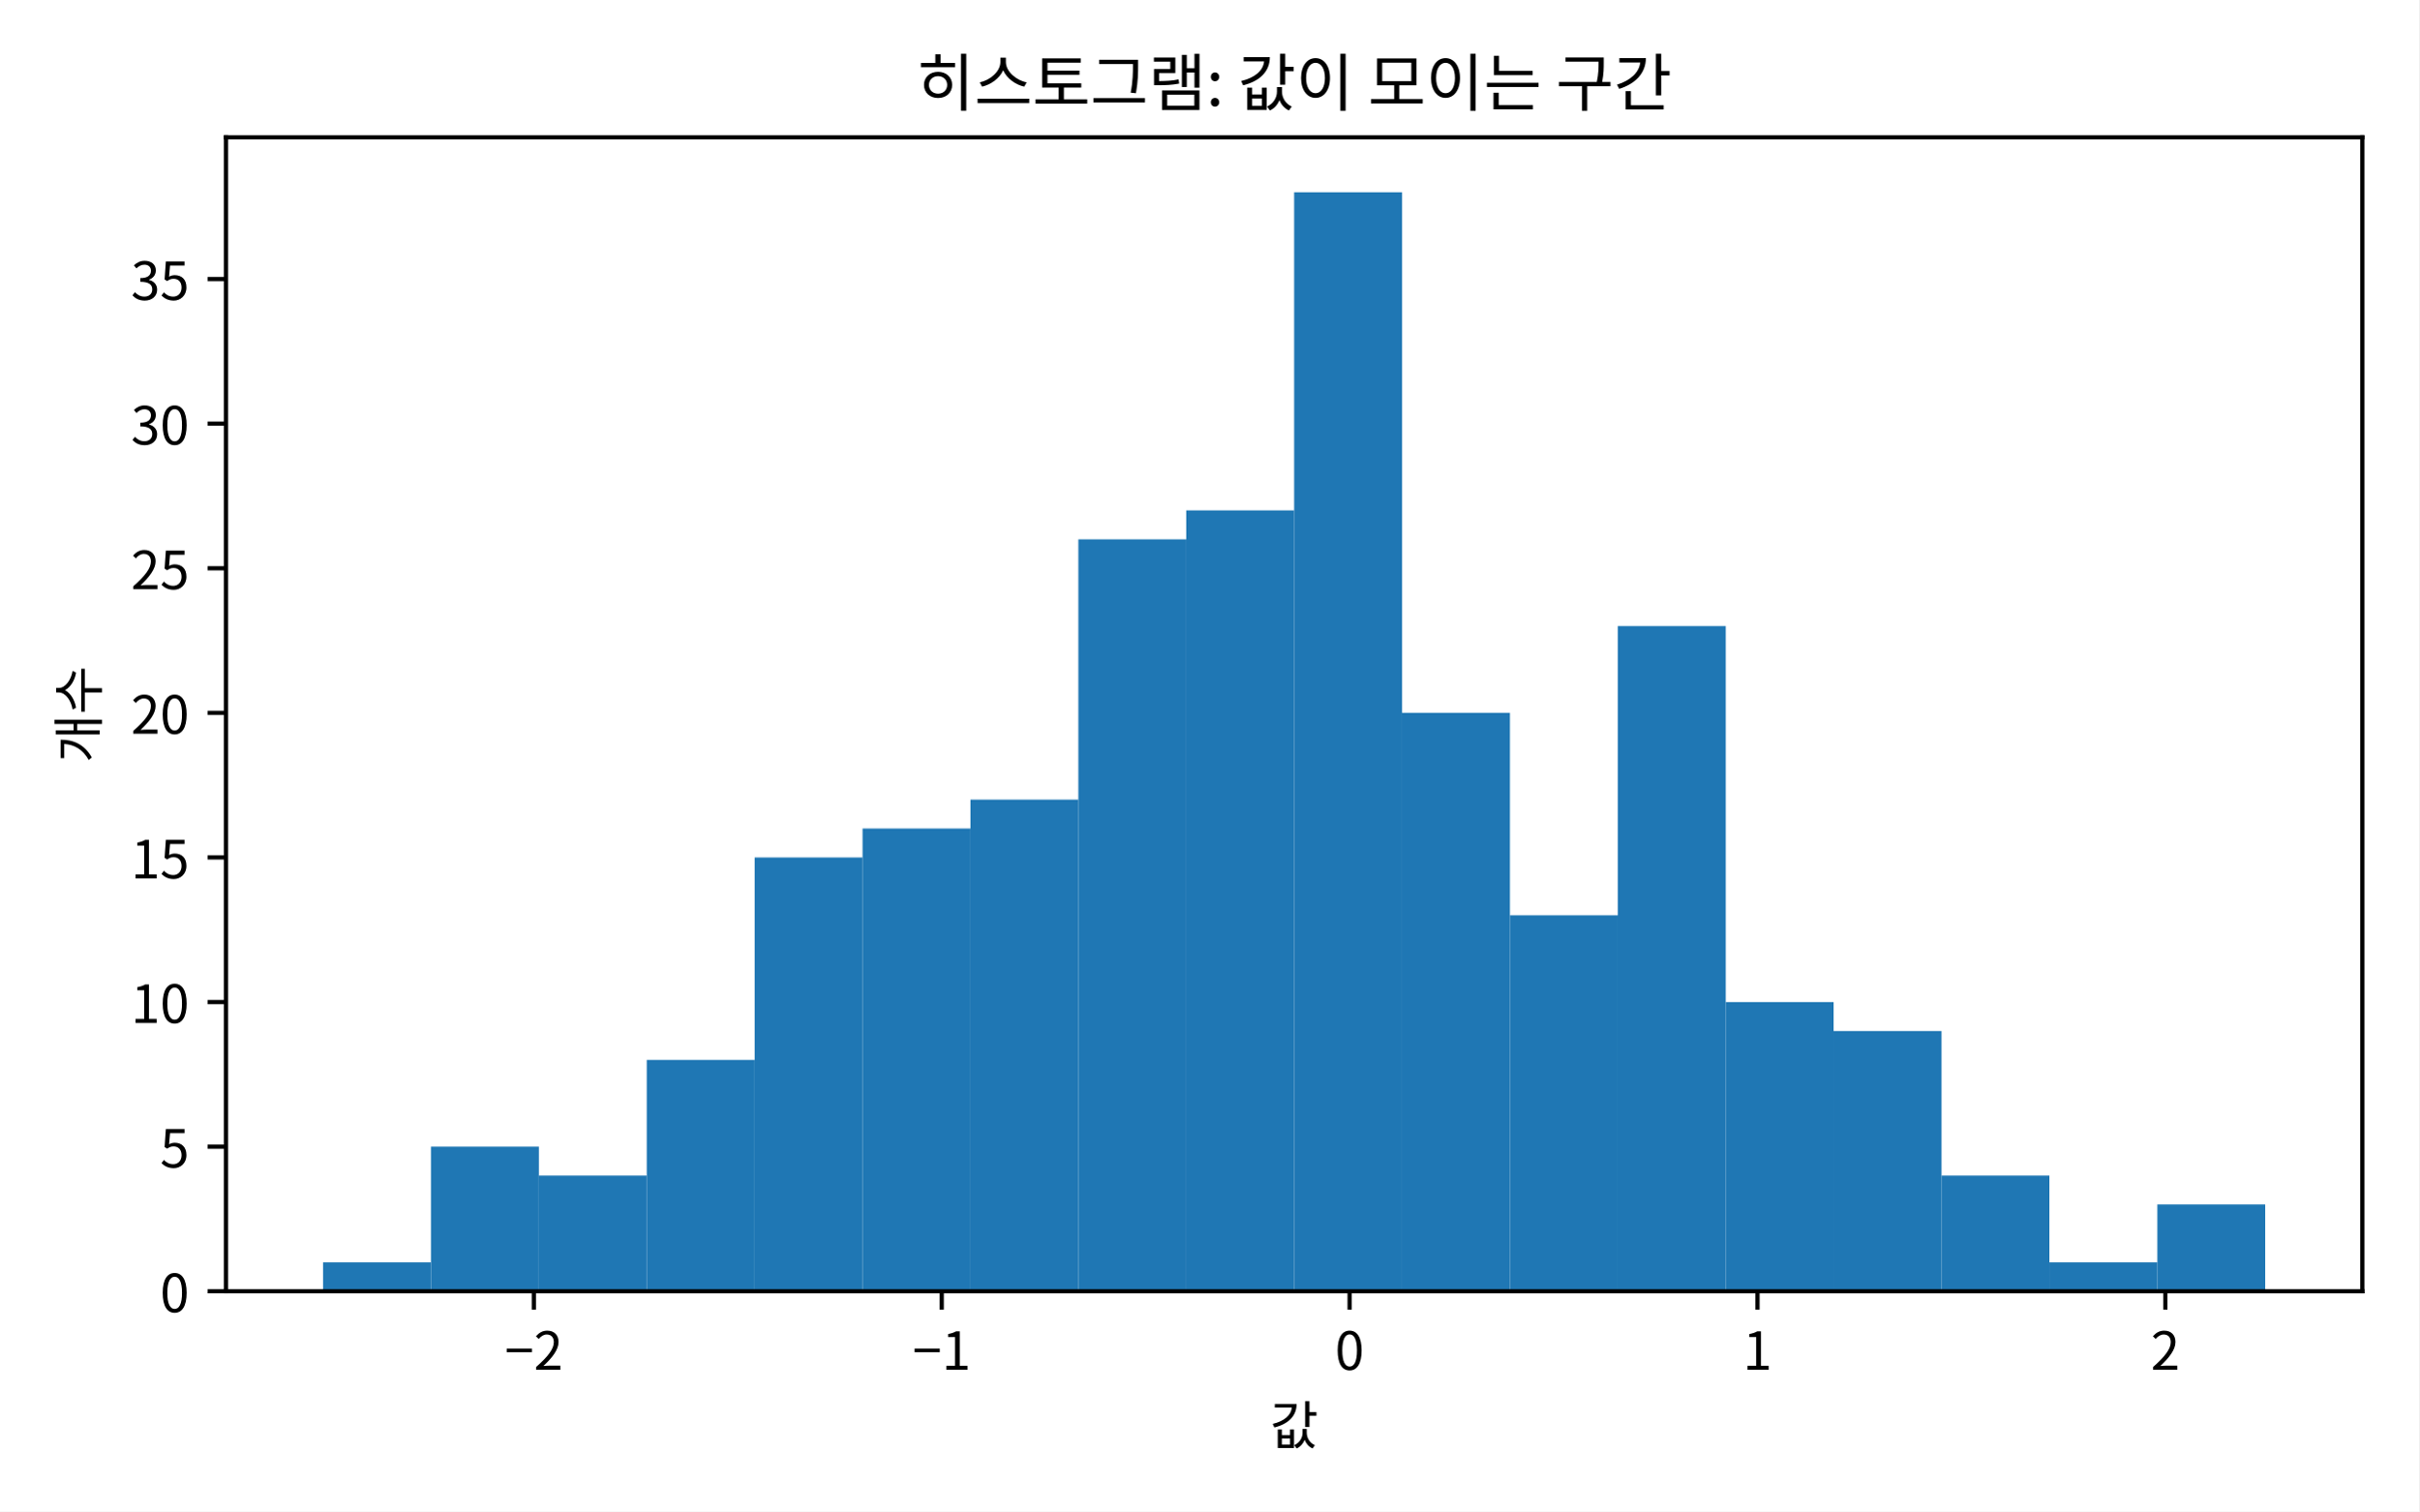
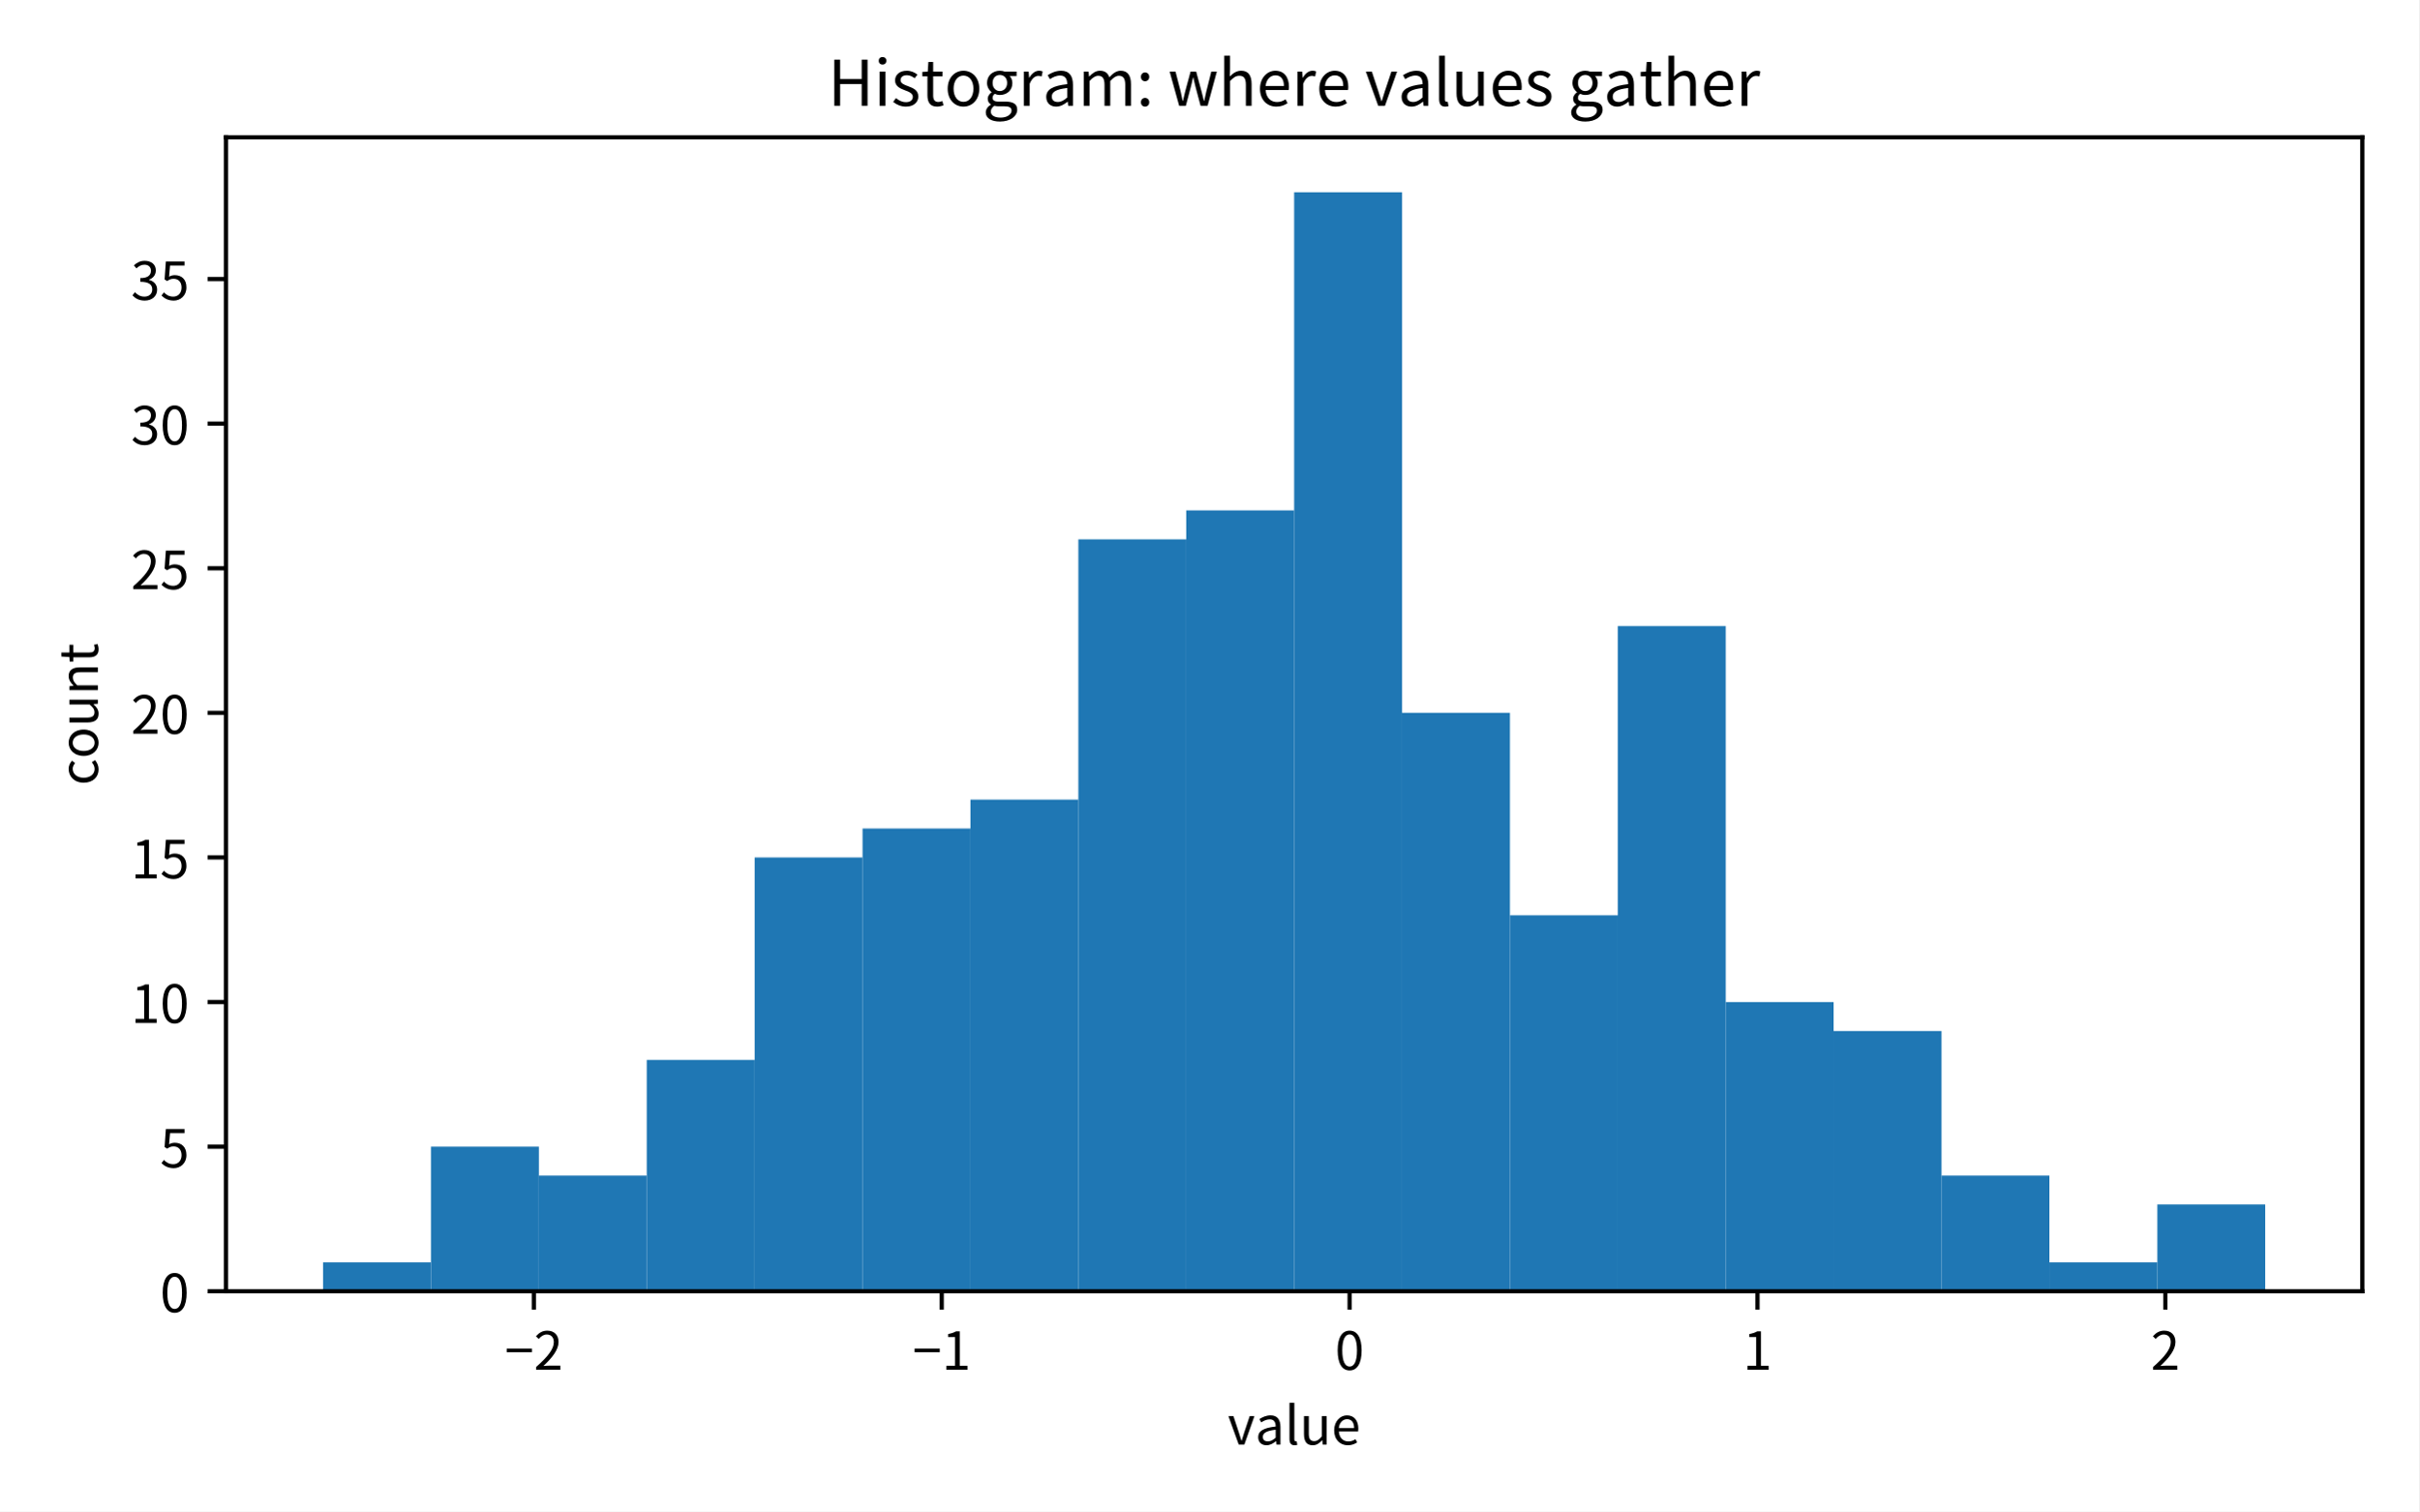
<svg xmlns="http://www.w3.org/2000/svg" xmlns:xlink="http://www.w3.org/1999/xlink" width="460.8pt" height="288pt" viewBox="0 0 460.8 288" version="1.1">
  <defs>
    <style type="text/css">*{stroke-linejoin: round; stroke-linecap: butt}</style>
  </defs>
  <g id="figure_1">
    <g id="patch_1">
      <path d="M 0 288 L 460.8 288 L 460.8 0 L 0 0 z " style="fill: #ffffff" />
    </g>
    <g id="axes_1">
      <g id="patch_2">
        <path d="M 43.04 246.04 L 450 246.04 L 450 26.16 L 43.04 26.16 z " style="fill: #ffffff" />
      </g>
      <g id="patch_3">
        <path d="M 61.538 246.04 L 82.092 246.04 L 82.092 240.529 L 61.538 240.529 z " clip-path="url(#p1c615b1769)" style="fill: #1f77b4" />
      </g>
      <g id="patch_4">
        <path d="M 82.092 246.04 L 102.645 246.04 L 102.645 218.486 L 82.092 218.486 z " clip-path="url(#p1c615b1769)" style="fill: #1f77b4" />
      </g>
      <g id="patch_5">
        <path d="M 102.645 246.04 L 123.199 246.04 L 123.199 223.997 L 102.645 223.997 z " clip-path="url(#p1c615b1769)" style="fill: #1f77b4" />
      </g>
      <g id="patch_6">
        <path d="M 123.199 246.04 L 143.752 246.04 L 143.752 201.954 L 123.199 201.954 z " clip-path="url(#p1c615b1769)" style="fill: #1f77b4" />
      </g>
      <g id="patch_7">
        <path d="M 143.752 246.04 L 164.306 246.04 L 164.306 163.378 L 143.752 163.378 z " clip-path="url(#p1c615b1769)" style="fill: #1f77b4" />
      </g>
      <g id="patch_8">
        <path d="M 164.306 246.04 L 184.859 246.04 L 184.859 157.868 L 164.306 157.868 z " clip-path="url(#p1c615b1769)" style="fill: #1f77b4" />
      </g>
      <g id="patch_9">
        <path d="M 184.859 246.04 L 205.413 246.04 L 205.413 152.357 L 184.859 152.357 z " clip-path="url(#p1c615b1769)" style="fill: #1f77b4" />
      </g>
      <g id="patch_10">
        <path d="M 205.413 246.04 L 225.966 246.04 L 225.966 102.76 L 205.413 102.76 z " clip-path="url(#p1c615b1769)" style="fill: #1f77b4" />
      </g>
      <g id="patch_11">
        <path d="M 225.966 246.04 L 246.52 246.04 L 246.52 97.249 L 225.966 97.249 z " clip-path="url(#p1c615b1769)" style="fill: #1f77b4" />
      </g>
      <g id="patch_12">
        <path d="M 246.52 246.04 L 267.074 246.04 L 267.074 36.63 L 246.52 36.63 z " clip-path="url(#p1c615b1769)" style="fill: #1f77b4" />
      </g>
      <g id="patch_13">
        <path d="M 267.074 246.04 L 287.627 246.04 L 287.627 135.824 L 267.074 135.824 z " clip-path="url(#p1c615b1769)" style="fill: #1f77b4" />
      </g>
      <g id="patch_14">
        <path d="M 287.627 246.04 L 308.181 246.04 L 308.181 174.4 L 287.627 174.4 z " clip-path="url(#p1c615b1769)" style="fill: #1f77b4" />
      </g>
      <g id="patch_15">
        <path d="M 308.181 246.04 L 328.734 246.04 L 328.734 119.292 L 308.181 119.292 z " clip-path="url(#p1c615b1769)" style="fill: #1f77b4" />
      </g>
      <g id="patch_16">
        <path d="M 328.734 246.04 L 349.288 246.04 L 349.288 190.932 L 328.734 190.932 z " clip-path="url(#p1c615b1769)" style="fill: #1f77b4" />
      </g>
      <g id="patch_17">
        <path d="M 349.288 246.04 L 369.841 246.04 L 369.841 196.443 L 349.288 196.443 z " clip-path="url(#p1c615b1769)" style="fill: #1f77b4" />
      </g>
      <g id="patch_18">
        <path d="M 369.841 246.04 L 390.395 246.04 L 390.395 223.997 L 369.841 223.997 z " clip-path="url(#p1c615b1769)" style="fill: #1f77b4" />
      </g>
      <g id="patch_19">
        <path d="M 390.395 246.04 L 410.948 246.04 L 410.948 240.529 L 390.395 240.529 z " clip-path="url(#p1c615b1769)" style="fill: #1f77b4" />
      </g>
      <g id="patch_20">
        <path d="M 410.948 246.04 L 431.502 246.04 L 431.502 229.508 L 410.948 229.508 z " clip-path="url(#p1c615b1769)" style="fill: #1f77b4" />
      </g>
      <g id="matplotlib.axis_1">
        <g id="xtick_1">
          <g id="line2d_1">
            <defs>
              <path id="m82375c42b1" d="M 0 0 L 0 3.5 " style="stroke: #000000; stroke-width: 0.8" />
            </defs>
            <g>
              <use xlink:href="#m82375c42b1" x="101.69" y="246.04" style="stroke: #000000; stroke-width: 0.8" />
            </g>
          </g>
          <g id="text_1">
            <g transform="translate(96.13974 260.9994) scale(0.1 -0.1)">
              <defs>
                <path id="NotoSansCJKjp-Regular-2212" d="M 243 2144 L 3315 2144 L 3315 2579 L 243 2579 L 243 2144 z " transform="scale(0.015625)" />
                <path id="NotoSansCJKjp-Regular-32" d="M 282 0 L 3232 0 L 3232 506 L 1933 506 C 1696 506 1408 480 1165 461 C 2266 1504 3008 2458 3008 3398 C 3008 4230 2477 4774 1638 4774 C 1043 4774 634 4506 256 4090 L 595 3757 C 858 4070 1184 4301 1568 4301 C 2150 4301 2432 3910 2432 3373 C 2432 2566 1754 1632 282 346 L 282 0 z " transform="scale(0.015625)" />
              </defs>
              <use xlink:href="#NotoSansCJKjp-Regular-2212" />
              <use xlink:href="#NotoSansCJKjp-Regular-32" x="55.5" />
            </g>
          </g>
        </g>
        <g id="xtick_2">
          <g id="line2d_2">
            <g>
              <use xlink:href="#m82375c42b1" x="179.388" y="246.04" style="stroke: #000000; stroke-width: 0.8" />
            </g>
          </g>
          <g id="text_2">
            <g transform="translate(173.8384 260.9994) scale(0.1 -0.1)">
              <defs>
                <path id="NotoSansCJKjp-Regular-31" d="M 563 0 L 3136 0 L 3136 486 L 2195 486 L 2195 4691 L 1747 4691 C 1491 4544 1190 4435 774 4358 L 774 3987 L 1613 3987 L 1613 486 L 563 486 L 563 0 z " transform="scale(0.015625)" />
              </defs>
              <use xlink:href="#NotoSansCJKjp-Regular-2212" />
              <use xlink:href="#NotoSansCJKjp-Regular-31" x="55.5" />
            </g>
          </g>
        </g>
        <g id="xtick_3">
          <g id="line2d_3">
            <g>
              <use xlink:href="#m82375c42b1" x="257.087" y="246.04" style="stroke: #000000; stroke-width: 0.8" />
            </g>
          </g>
          <g id="text_3">
            <g transform="translate(254.3121 260.9994) scale(0.1 -0.1)">
              <defs>
                <path id="NotoSansCJKjp-Regular-30" d="M 1779 -83 C 2669 -83 3238 723 3238 2362 C 3238 3987 2669 4774 1779 4774 C 883 4774 320 3987 320 2362 C 320 723 883 -83 1779 -83 z M 1779 390 C 1248 390 883 986 883 2362 C 883 3731 1248 4314 1779 4314 C 2310 4314 2675 3731 2675 2362 C 2675 986 2310 390 1779 390 z " transform="scale(0.015625)" />
              </defs>
              <use xlink:href="#NotoSansCJKjp-Regular-30" />
            </g>
          </g>
        </g>
        <g id="xtick_4">
          <g id="line2d_4">
            <g>
              <use xlink:href="#m82375c42b1" x="334.786" y="246.04" style="stroke: #000000; stroke-width: 0.8" />
            </g>
          </g>
          <g id="text_4">
            <g transform="translate(332.0108 260.9994) scale(0.1 -0.1)">
              <use xlink:href="#NotoSansCJKjp-Regular-31" />
            </g>
          </g>
        </g>
        <g id="xtick_5">
          <g id="line2d_5">
            <g>
              <use xlink:href="#m82375c42b1" x="412.485" y="246.04" style="stroke: #000000; stroke-width: 0.8" />
            </g>
          </g>
          <g id="text_5">
            <g transform="translate(409.7095 260.9994) scale(0.1 -0.1)">
              <use xlink:href="#NotoSansCJKjp-Regular-32" />
            </g>
          </g>
        </g>
        <g id="text_6">
-           <g transform="translate(241.92 275.2494) scale(0.1 -0.1)">
+           <g transform="translate(233.8747 275.2494) scale(0.1 -0.1)">
            <defs>
-               <path id="NotoSansCJKjp-Regular-ac12" d="M 947 1843 L 947 -416 L 2931 -416 L 2931 1843 L 2445 1843 L 2445 1152 L 1446 1152 L 1446 1843 L 947 1843 z M 1446 742 L 2445 742 L 2445 0 L 1446 0 L 1446 742 z M 4282 5293 L 4282 2144 L 4813 2144 L 4813 3514 L 5664 3514 L 5664 3962 L 4813 3962 L 4813 5293 L 4282 5293 z M 589 4947 L 589 4512 L 2662 4512 C 2573 3584 1747 2861 333 2522 L 531 2086 C 2227 2502 3245 3488 3245 4947 L 589 4947 z M 3968 1907 L 3968 1421 C 3968 870 3635 230 2963 -70 L 3251 -474 C 3731 -256 4051 141 4224 582 C 4397 134 4717 -256 5190 -474 L 5472 -70 C 4806 224 4480 870 4480 1440 L 4480 1907 L 3968 1907 z " transform="scale(0.015625)" />
+               <path id="NotoSansCJKjp-Regular-76" d="M 1338 0 L 2022 0 L 3251 3475 L 2675 3475 L 2016 1498 C 1914 1158 1798 806 1696 474 L 1664 474 C 1562 806 1453 1158 1344 1498 L 691 3475 L 83 3475 L 1338 0 z " transform="scale(0.015625)" />
+               <path id="NotoSansCJKjp-Regular-61" d="M 1389 -83 C 1818 -83 2208 141 2541 416 L 2560 416 L 2611 0 L 3091 0 L 3091 2138 C 3091 3002 2739 3565 1888 3565 C 1325 3565 838 3315 525 3110 L 749 2707 C 1024 2893 1389 3078 1792 3078 C 2362 3078 2509 2650 2509 2202 C 1030 2035 378 1658 378 902 C 378 275 806 -83 1389 -83 z M 1555 390 C 1210 390 941 544 941 941 C 941 1389 1338 1677 2509 1811 L 2509 845 C 2170 544 1888 390 1555 390 z " transform="scale(0.015625)" />
+               <path id="NotoSansCJKjp-Regular-6c" d="M 1203 -83 C 1363 -83 1459 -58 1542 -32 L 1459 416 C 1395 403 1370 403 1338 403 C 1248 403 1178 474 1178 653 L 1178 5094 L 589 5094 L 589 691 C 589 198 768 -83 1203 -83 z " transform="scale(0.015625)" />
+               <path id="NotoSansCJKjp-Regular-75" d="M 1606 -83 C 2080 -83 2426 166 2752 544 L 2771 544 L 2816 0 L 3302 0 L 3302 3475 L 2720 3475 L 2720 1011 C 2387 602 2138 422 1779 422 C 1318 422 1126 698 1126 1344 L 1126 3475 L 538 3475 L 538 1274 C 538 384 870 -83 1606 -83 z " transform="scale(0.015625)" />
+               <path id="NotoSansCJKjp-Regular-65" d="M 1997 -83 C 2464 -83 2835 70 3136 269 L 2931 659 C 2669 486 2400 384 2061 384 C 1402 384 947 858 909 1600 L 3251 1600 C 3264 1690 3277 1805 3277 1933 C 3277 2925 2778 3565 1888 3565 C 1094 3565 333 2867 333 1734 C 333 589 1069 -83 1997 -83 z M 902 2016 C 973 2707 1408 3098 1901 3098 C 2445 3098 2765 2720 2765 2016 L 902 2016 z " transform="scale(0.015625)" />
            </defs>
-             <use xlink:href="#NotoSansCJKjp-Regular-ac12" />
+             <use xlink:href="#NotoSansCJKjp-Regular-76" />
+             <use xlink:href="#NotoSansCJKjp-Regular-61" x="52.1" />
+             <use xlink:href="#NotoSansCJKjp-Regular-6c" x="108.4" />
+             <use xlink:href="#NotoSansCJKjp-Regular-75" x="136.8" />
+             <use xlink:href="#NotoSansCJKjp-Regular-65" x="197.5" />
          </g>
        </g>
      </g>
      <g id="matplotlib.axis_2">
        <g id="ytick_1">
          <g id="line2d_6">
            <defs>
              <path id="m13616941af" d="M 0 0 L -3.5 0 " style="stroke: #000000; stroke-width: 0.8" />
            </defs>
            <g>
              <use xlink:href="#m13616941af" x="43.04" y="246.04" style="stroke: #000000; stroke-width: 0.8" />
            </g>
          </g>
          <g id="text_7">
            <g transform="translate(30.49 250.0197) scale(0.1 -0.1)">
              <use xlink:href="#NotoSansCJKjp-Regular-30" />
            </g>
          </g>
        </g>
        <g id="ytick_2">
          <g id="line2d_7">
            <g>
              <use xlink:href="#m13616941af" x="43.04" y="218.486" style="stroke: #000000; stroke-width: 0.8" />
            </g>
          </g>
          <g id="text_8">
            <g transform="translate(30.49 222.4658) scale(0.1 -0.1)">
              <defs>
                <path id="NotoSansCJKjp-Regular-35" d="M 1677 -83 C 2464 -83 3213 499 3213 1523 C 3213 2560 2573 3021 1798 3021 C 1517 3021 1306 2950 1094 2835 L 1216 4192 L 2982 4192 L 2982 4691 L 704 4691 L 550 2502 L 864 2304 C 1133 2483 1331 2579 1645 2579 C 2234 2579 2618 2182 2618 1510 C 2618 826 2176 403 1619 403 C 1075 403 730 653 467 922 L 173 538 C 493 224 941 -83 1677 -83 z " transform="scale(0.015625)" />
              </defs>
              <use xlink:href="#NotoSansCJKjp-Regular-35" />
            </g>
          </g>
        </g>
        <g id="ytick_3">
          <g id="line2d_8">
            <g>
              <use xlink:href="#m13616941af" x="43.04" y="190.932" style="stroke: #000000; stroke-width: 0.8" />
            </g>
          </g>
          <g id="text_9">
            <g transform="translate(24.94 194.9119) scale(0.1 -0.1)">
              <use xlink:href="#NotoSansCJKjp-Regular-31" />
              <use xlink:href="#NotoSansCJKjp-Regular-30" x="55.5" />
            </g>
          </g>
        </g>
        <g id="ytick_4">
          <g id="line2d_9">
            <g>
              <use xlink:href="#m13616941af" x="43.04" y="163.378" style="stroke: #000000; stroke-width: 0.8" />
            </g>
          </g>
          <g id="text_10">
            <g transform="translate(24.94 167.358) scale(0.1 -0.1)">
              <use xlink:href="#NotoSansCJKjp-Regular-31" />
              <use xlink:href="#NotoSansCJKjp-Regular-35" x="55.5" />
            </g>
          </g>
        </g>
        <g id="ytick_5">
          <g id="line2d_10">
            <g>
              <use xlink:href="#m13616941af" x="43.04" y="135.824" style="stroke: #000000; stroke-width: 0.8" />
            </g>
          </g>
          <g id="text_11">
            <g transform="translate(24.94 139.8041) scale(0.1 -0.1)">
              <use xlink:href="#NotoSansCJKjp-Regular-32" />
              <use xlink:href="#NotoSansCJKjp-Regular-30" x="55.5" />
            </g>
          </g>
        </g>
        <g id="ytick_6">
          <g id="line2d_11">
            <g>
              <use xlink:href="#m13616941af" x="43.04" y="108.271" style="stroke: #000000; stroke-width: 0.8" />
            </g>
          </g>
          <g id="text_12">
            <g transform="translate(24.94 112.2503) scale(0.1 -0.1)">
              <use xlink:href="#NotoSansCJKjp-Regular-32" />
              <use xlink:href="#NotoSansCJKjp-Regular-35" x="55.5" />
            </g>
          </g>
        </g>
        <g id="ytick_7">
          <g id="line2d_12">
            <g>
              <use xlink:href="#m13616941af" x="43.04" y="80.717" style="stroke: #000000; stroke-width: 0.8" />
            </g>
          </g>
          <g id="text_13">
            <g transform="translate(24.94 84.69638) scale(0.1 -0.1)">
              <defs>
                <path id="NotoSansCJKjp-Regular-33" d="M 1683 -83 C 2522 -83 3194 416 3194 1254 C 3194 1901 2752 2310 2202 2445 L 2202 2477 C 2701 2650 3034 3034 3034 3603 C 3034 4346 2458 4774 1664 4774 C 1126 4774 710 4538 358 4218 L 672 3846 C 941 4115 1267 4301 1645 4301 C 2138 4301 2438 4006 2438 3558 C 2438 3053 2112 2662 1139 2662 L 1139 2214 C 2227 2214 2598 1843 2598 1274 C 2598 736 2208 403 1645 403 C 1114 403 762 659 486 941 L 186 563 C 493 224 954 -83 1683 -83 z " transform="scale(0.015625)" />
              </defs>
              <use xlink:href="#NotoSansCJKjp-Regular-33" />
              <use xlink:href="#NotoSansCJKjp-Regular-30" x="55.5" />
            </g>
          </g>
        </g>
        <g id="ytick_8">
          <g id="line2d_13">
            <g>
              <use xlink:href="#m13616941af" x="43.04" y="53.163" style="stroke: #000000; stroke-width: 0.8" />
            </g>
          </g>
          <g id="text_14">
            <g transform="translate(24.94 57.14249) scale(0.1 -0.1)">
              <use xlink:href="#NotoSansCJKjp-Regular-33" />
              <use xlink:href="#NotoSansCJKjp-Regular-35" x="55.5" />
            </g>
          </g>
        </g>
        <g id="text_15">
-           <g transform="translate(18.64937 145.3) rotate(-90) scale(0.1 -0.1)">
+           <g transform="translate(18.64937 149.65) rotate(-90) scale(0.1 -0.1)">
            <defs>
-               <path id="NotoSansCJKjp-Regular-ac1c" d="M 3430 5139 L 3430 -211 L 3930 -211 L 3930 2528 L 4710 2528 L 4710 -499 L 5222 -499 L 5222 5293 L 4710 5293 L 4710 2963 L 3930 2963 L 3930 5139 L 3430 5139 z M 544 4544 L 544 4109 L 2272 4109 C 2189 2912 1651 1862 320 1120 L 627 742 C 2278 1677 2790 3059 2790 4544 L 544 4544 z " transform="scale(0.015625)" />
-               <path id="NotoSansCJKjp-Regular-c218" d="M 2662 5088 L 2662 4762 C 2662 3942 1645 3245 589 3091 L 800 2662 C 1702 2810 2573 3309 2944 4013 C 3315 3309 4179 2810 5082 2662 L 5293 3091 C 4243 3245 3213 3955 3213 4762 L 3213 5088 L 2662 5088 z M 320 2035 L 320 1594 L 2662 1594 L 2662 -499 L 3187 -499 L 3187 1594 L 5549 1594 L 5549 2035 L 320 2035 z " transform="scale(0.015625)" />
+               <path id="NotoSansCJKjp-Regular-63" d="M 1958 -83 C 2374 -83 2771 83 3085 352 L 2829 749 C 2611 557 2330 403 2010 403 C 1370 403 934 934 934 1734 C 934 2534 1395 3072 2029 3072 C 2298 3072 2522 2950 2720 2771 L 3014 3155 C 2771 3373 2458 3565 2003 3565 C 1107 3565 333 2893 333 1734 C 333 582 1037 -83 1958 -83 z " transform="scale(0.015625)" />
+               <path id="NotoSansCJKjp-Regular-6f" d="M 1939 -83 C 2790 -83 3546 582 3546 1734 C 3546 2893 2790 3565 1939 3565 C 1088 3565 333 2893 333 1734 C 333 582 1088 -83 1939 -83 z M 1939 403 C 1338 403 934 934 934 1734 C 934 2534 1338 3072 1939 3072 C 2541 3072 2950 2534 2950 1734 C 2950 934 2541 403 1939 403 z " transform="scale(0.015625)" />
+               <path id="NotoSansCJKjp-Regular-6e" d="M 589 0 L 1178 0 L 1178 2522 C 1523 2874 1766 3053 2125 3053 C 2586 3053 2784 2778 2784 2125 L 2784 0 L 3366 0 L 3366 2202 C 3366 3085 3034 3565 2304 3565 C 1830 3565 1466 3302 1139 2970 L 1126 2970 L 1069 3475 L 589 3475 L 589 0 z " transform="scale(0.015625)" />
+               <path id="NotoSansCJKjp-Regular-74" d="M 1677 -83 C 1894 -83 2125 -19 2323 45 L 2208 486 C 2093 435 1939 390 1811 390 C 1408 390 1274 634 1274 1056 L 1274 3002 L 2221 3002 L 2221 3475 L 1274 3475 L 1274 4454 L 787 4454 L 723 3475 L 173 3443 L 173 3002 L 691 3002 L 691 1075 C 691 378 941 -83 1677 -83 z " transform="scale(0.015625)" />
            </defs>
-             <use xlink:href="#NotoSansCJKjp-Regular-ac1c" />
-             <use xlink:href="#NotoSansCJKjp-Regular-c218" x="92" />
+             <use xlink:href="#NotoSansCJKjp-Regular-63" />
+             <use xlink:href="#NotoSansCJKjp-Regular-6f" x="51" />
+             <use xlink:href="#NotoSansCJKjp-Regular-75" x="111.6" />
+             <use xlink:href="#NotoSansCJKjp-Regular-6e" x="172.3" />
+             <use xlink:href="#NotoSansCJKjp-Regular-74" x="233.3" />
          </g>
        </g>
      </g>
      <g id="patch_21">
        <path d="M 43.04 246.04 L 43.04 26.16 " style="fill: none; stroke: #000000; stroke-width: 0.8; stroke-linejoin: miter; stroke-linecap: square" />
      </g>
      <g id="patch_22">
        <path d="M 450 246.04 L 450 26.16 " style="fill: none; stroke: #000000; stroke-width: 0.8; stroke-linejoin: miter; stroke-linecap: square" />
      </g>
      <g id="patch_23">
        <path d="M 43.04 246.04 L 450 246.04 " style="fill: none; stroke: #000000; stroke-width: 0.8; stroke-linejoin: miter; stroke-linecap: square" />
      </g>
      <g id="patch_24">
        <path d="M 43.04 26.16 L 450 26.16 " style="fill: none; stroke: #000000; stroke-width: 0.8; stroke-linejoin: miter; stroke-linecap: square" />
      </g>
      <g id="text_16">
-         <g transform="translate(174.5791 20.16) scale(0.12 -0.12)">
+         <g transform="translate(157.7181 20.16) scale(0.12 -0.12)">
          <defs>
-             <path id="NotoSansCJKjp-Regular-d788" d="M 4525 5293 L 4525 -499 L 5056 -499 L 5056 5293 L 4525 5293 z M 2195 3456 C 1363 3456 762 2906 762 2125 C 762 1338 1363 794 2195 794 C 3021 794 3622 1338 3622 2125 C 3622 2906 3021 3456 2195 3456 z M 2195 3014 C 2726 3014 3117 2643 3117 2125 C 3117 1600 2726 1235 2195 1235 C 1658 1235 1267 1600 1267 2125 C 1267 2643 1658 3014 2195 3014 z M 1914 5235 L 1914 4358 L 448 4358 L 448 3923 L 3917 3923 L 3917 4358 L 2451 4358 L 2451 5235 L 1914 5235 z " transform="scale(0.015625)" />
-             <path id="NotoSansCJKjp-Regular-c2a4" d="M 320 723 L 320 282 L 5568 282 L 5568 723 L 320 723 z M 2637 4890 L 2637 4448 C 2637 3462 1549 2586 538 2387 L 774 1946 C 1651 2150 2547 2771 2918 3610 C 3296 2765 4186 2144 5062 1946 L 5306 2387 C 4288 2579 3194 3462 3194 4448 L 3194 4890 L 2637 4890 z " transform="scale(0.015625)" />
-             <path id="NotoSansCJKjp-Regular-d1a0" d="M 992 4819 L 992 1856 L 2669 1856 L 2669 659 L 320 659 L 320 224 L 5568 224 L 5568 659 L 3200 659 L 3200 1856 L 4966 1856 L 4966 2285 L 1530 2285 L 1530 3149 L 4781 3149 L 4781 3578 L 1530 3578 L 1530 4384 L 4909 4384 L 4909 4819 L 992 4819 z " transform="scale(0.015625)" />
-             <path id="NotoSansCJKjp-Regular-adf8" d="M 320 787 L 320 346 L 5549 346 L 5549 787 L 320 787 z M 890 4678 L 890 4243 L 4326 4243 L 4326 4096 C 4326 3379 4326 2515 4096 1338 L 4634 1280 C 4851 2534 4851 3360 4851 4096 L 4851 4678 L 890 4678 z " transform="scale(0.015625)" />
-             <path id="NotoSansCJKjp-Regular-b7a8" d="M 1395 1562 L 1395 -422 L 5197 -422 L 5197 1562 L 1395 1562 z M 4678 1133 L 4678 13 L 1920 13 L 1920 1133 L 4678 1133 z M 3411 5178 L 3411 1914 L 3910 1914 L 3910 3386 L 4691 3386 L 4691 1843 L 5197 1843 L 5197 5286 L 4691 5286 L 4691 3821 L 3910 3821 L 3910 5178 L 3411 5178 z M 570 4909 L 570 4486 L 2234 4486 L 2234 3738 L 582 3738 L 582 2093 L 960 2093 C 1792 2093 2400 2118 3136 2259 L 3078 2688 C 2413 2547 1843 2522 1094 2515 L 1094 3328 L 2746 3328 L 2746 4909 L 570 4909 z " transform="scale(0.015625)" />
+             <path id="NotoSansCJKjp-Regular-48" d="M 646 0 L 1235 0 L 1235 2214 L 3424 2214 L 3424 0 L 4019 0 L 4019 4691 L 3424 4691 L 3424 2726 L 1235 2726 L 1235 4691 L 646 4691 L 646 0 z " transform="scale(0.015625)" />
+             <path id="NotoSansCJKjp-Regular-69" d="M 589 0 L 1178 0 L 1178 3475 L 589 3475 L 589 0 z M 883 4192 C 1114 4192 1274 4346 1274 4582 C 1274 4806 1114 4960 883 4960 C 653 4960 499 4806 499 4582 C 499 4346 653 4192 883 4192 z " transform="scale(0.015625)" />
+             <path id="NotoSansCJKjp-Regular-73" d="M 1498 -83 C 2317 -83 2758 384 2758 947 C 2758 1606 2208 1811 1702 2003 C 1312 2150 954 2278 954 2605 C 954 2880 1158 3110 1600 3110 C 1907 3110 2150 2976 2387 2803 L 2669 3168 C 2406 3386 2022 3565 1594 3565 C 832 3565 397 3130 397 2579 C 397 1984 922 1754 1408 1574 C 1792 1434 2202 1267 2202 915 C 2202 614 1978 371 1517 371 C 1101 371 794 538 486 787 L 205 397 C 531 122 1005 -83 1498 -83 z " transform="scale(0.015625)" />
+             <path id="NotoSansCJKjp-Regular-67" d="M 1760 -1600 C 2835 -1600 3520 -1043 3520 -397 C 3520 179 3110 429 2310 429 L 1626 429 C 1158 429 1018 589 1018 806 C 1018 998 1114 1114 1242 1222 C 1395 1146 1587 1101 1754 1101 C 2470 1101 3027 1568 3027 2310 C 3027 2611 2912 2867 2746 3027 L 3456 3027 L 3456 3475 L 2246 3475 C 2125 3526 1952 3565 1754 3565 C 1056 3565 454 3085 454 2323 C 454 1907 678 1568 909 1389 L 909 1363 C 723 1235 525 1005 525 717 C 525 442 659 256 838 147 L 838 115 C 512 -83 326 -371 326 -672 C 326 -1267 915 -1600 1760 -1600 z M 1754 1498 C 1357 1498 1018 1818 1018 2323 C 1018 2835 1350 3136 1754 3136 C 2170 3136 2496 2835 2496 2323 C 2496 1818 2157 1498 1754 1498 z M 1843 -1197 C 1210 -1197 838 -960 838 -589 C 838 -390 941 -179 1190 0 C 1344 -38 1510 -51 1638 -51 L 2240 -51 C 2701 -51 2944 -166 2944 -493 C 2944 -851 2515 -1197 1843 -1197 z " transform="scale(0.015625)" />
+             <path id="NotoSansCJKjp-Regular-72" d="M 589 0 L 1178 0 L 1178 2234 C 1408 2822 1760 3040 2048 3040 C 2195 3040 2272 3021 2387 2982 L 2496 3488 C 2387 3546 2278 3565 2125 3565 C 1741 3565 1382 3283 1139 2842 L 1126 2842 L 1069 3475 L 589 3475 L 589 0 z " transform="scale(0.015625)" />
+             <path id="NotoSansCJKjp-Regular-6d" d="M 589 0 L 1178 0 L 1178 2522 C 1491 2880 1786 3053 2048 3053 C 2490 3053 2694 2778 2694 2125 L 2694 0 L 3277 0 L 3277 2522 C 3603 2880 3885 3053 4154 3053 C 4595 3053 4800 2778 4800 2125 L 4800 0 L 5382 0 L 5382 2202 C 5382 3085 5043 3565 4333 3565 C 3904 3565 3546 3290 3181 2899 C 3040 3309 2758 3565 2221 3565 C 1805 3565 1446 3302 1139 2970 L 1126 2970 L 1069 3475 L 589 3475 L 589 0 z " transform="scale(0.015625)" />
            <path id="NotoSansCJKjp-Regular-3a" d="M 890 2496 C 1120 2496 1312 2675 1312 2944 C 1312 3206 1120 3392 890 3392 C 653 3392 467 3206 467 2944 C 467 2675 653 2496 890 2496 z M 890 -83 C 1120 -83 1312 96 1312 358 C 1312 627 1120 806 890 806 C 653 806 467 627 467 358 C 467 96 653 -83 890 -83 z " transform="scale(0.015625)" />
            <path id="NotoSansCJKjp-Regular-20" transform="scale(0.015625)" />
-             <path id="NotoSansCJKjp-Regular-c774" d="M 4525 5293 L 4525 -506 L 5056 -506 L 5056 5293 L 4525 5293 z M 2003 4845 C 1146 4845 531 4058 531 2829 C 531 1594 1146 806 2003 806 C 2854 806 3469 1594 3469 2829 C 3469 4058 2854 4845 2003 4845 z M 2003 4371 C 2566 4371 2957 3763 2957 2829 C 2957 1888 2566 1280 2003 1280 C 1434 1280 1043 1888 1043 2829 C 1043 3763 1434 4371 2003 4371 z " transform="scale(0.015625)" />
-             <path id="NotoSansCJKjp-Regular-baa8" d="M 4410 4384 L 4410 2509 L 1453 2509 L 1453 4384 L 4410 4384 z M 934 4813 L 934 2086 L 2669 2086 L 2669 685 L 320 685 L 320 243 L 5568 243 L 5568 685 L 3194 685 L 3194 2086 L 4928 2086 L 4928 4813 L 934 4813 z " transform="scale(0.015625)" />
-             <path id="NotoSansCJKjp-Regular-b294" d="M 314 2342 L 314 1914 L 5562 1914 L 5562 2342 L 314 2342 z M 1024 5082 L 1024 3123 L 4960 3123 L 4960 3552 L 1549 3552 L 1549 5082 L 1024 5082 z M 986 1331 L 986 -358 L 4992 -358 L 4992 77 L 1517 77 L 1517 1331 L 986 1331 z " transform="scale(0.015625)" />
-             <path id="NotoSansCJKjp-Regular-ad6c" d="M 320 2432 L 320 1990 L 2656 1990 L 2656 -506 L 3187 -506 L 3187 1990 L 5549 1990 L 5549 2432 L 4704 2432 C 4864 3264 4864 3866 4864 4410 L 4864 4915 L 973 4915 L 973 4486 L 4339 4486 L 4339 4410 C 4339 3872 4339 3258 4160 2432 L 320 2432 z " transform="scale(0.015625)" />
-             <path id="NotoSansCJKjp-Regular-ac04" d="M 4275 5293 L 4275 1062 L 4813 1062 L 4813 3091 L 5664 3091 L 5664 3539 L 4813 3539 L 4813 5293 L 4275 5293 z M 563 4845 L 563 4403 L 2682 4403 C 2579 3392 1696 2579 326 2150 L 550 1722 C 2214 2246 3258 3347 3258 4845 L 563 4845 z M 1203 1491 L 1203 -371 L 5062 -371 L 5062 64 L 1734 64 L 1734 1491 L 1203 1491 z " transform="scale(0.015625)" />
+             <path id="NotoSansCJKjp-Regular-77" d="M 1139 0 L 1818 0 L 2310 1862 C 2400 2195 2470 2522 2547 2874 L 2579 2874 C 2662 2522 2726 2202 2816 1875 L 3315 0 L 4026 0 L 4966 3475 L 4403 3475 L 3898 1466 C 3821 1133 3757 819 3686 499 L 3654 499 C 3571 819 3494 1133 3411 1466 L 2867 3475 L 2298 3475 L 1754 1466 C 1670 1133 1594 819 1523 499 L 1491 499 C 1421 819 1357 1133 1286 1466 L 768 3475 L 173 3475 L 1139 0 z " transform="scale(0.015625)" />
+             <path id="NotoSansCJKjp-Regular-68" d="M 589 0 L 1178 0 L 1178 2522 C 1523 2874 1766 3053 2125 3053 C 2586 3053 2784 2778 2784 2125 L 2784 0 L 3366 0 L 3366 2202 C 3366 3085 3034 3565 2304 3565 C 1830 3565 1472 3302 1152 2982 L 1178 3699 L 1178 5094 L 589 5094 L 589 0 z " transform="scale(0.015625)" />
          </defs>
-           <use xlink:href="#NotoSansCJKjp-Regular-d788" />
-           <use xlink:href="#NotoSansCJKjp-Regular-c2a4" x="92" />
-           <use xlink:href="#NotoSansCJKjp-Regular-d1a0" x="184" />
-           <use xlink:href="#NotoSansCJKjp-Regular-adf8" x="276" />
-           <use xlink:href="#NotoSansCJKjp-Regular-b7a8" x="368" />
-           <use xlink:href="#NotoSansCJKjp-Regular-3a" x="460" />
-           <use xlink:href="#NotoSansCJKjp-Regular-20" x="487.8" />
-           <use xlink:href="#NotoSansCJKjp-Regular-ac12" x="510.2" />
-           <use xlink:href="#NotoSansCJKjp-Regular-c774" x="602.2" />
-           <use xlink:href="#NotoSansCJKjp-Regular-20" x="694.2" />
-           <use xlink:href="#NotoSansCJKjp-Regular-baa8" x="716.6" />
-           <use xlink:href="#NotoSansCJKjp-Regular-c774" x="808.6" />
-           <use xlink:href="#NotoSansCJKjp-Regular-b294" x="900.6" />
-           <use xlink:href="#NotoSansCJKjp-Regular-20" x="992.6" />
-           <use xlink:href="#NotoSansCJKjp-Regular-ad6c" x="1015" />
-           <use xlink:href="#NotoSansCJKjp-Regular-ac04" x="1107" />
+           <use xlink:href="#NotoSansCJKjp-Regular-48" />
+           <use xlink:href="#NotoSansCJKjp-Regular-69" x="72.8" />
+           <use xlink:href="#NotoSansCJKjp-Regular-73" x="100.3" />
+           <use xlink:href="#NotoSansCJKjp-Regular-74" x="147.1" />
+           <use xlink:href="#NotoSansCJKjp-Regular-6f" x="184.8" />
+           <use xlink:href="#NotoSansCJKjp-Regular-67" x="245.4" />
+           <use xlink:href="#NotoSansCJKjp-Regular-72" x="301.8" />
+           <use xlink:href="#NotoSansCJKjp-Regular-61" x="340.6" />
+           <use xlink:href="#NotoSansCJKjp-Regular-6d" x="396.9" />
+           <use xlink:href="#NotoSansCJKjp-Regular-3a" x="489.5" />
+           <use xlink:href="#NotoSansCJKjp-Regular-20" x="517.3" />
+           <use xlink:href="#NotoSansCJKjp-Regular-77" x="539.7" />
+           <use xlink:href="#NotoSansCJKjp-Regular-68" x="619.9" />
+           <use xlink:href="#NotoSansCJKjp-Regular-65" x="680.6" />
+           <use xlink:href="#NotoSansCJKjp-Regular-72" x="736" />
+           <use xlink:href="#NotoSansCJKjp-Regular-65" x="774.8" />
+           <use xlink:href="#NotoSansCJKjp-Regular-20" x="830.2" />
+           <use xlink:href="#NotoSansCJKjp-Regular-76" x="852.6" />
+           <use xlink:href="#NotoSansCJKjp-Regular-61" x="904.7" />
+           <use xlink:href="#NotoSansCJKjp-Regular-6c" x="961" />
+           <use xlink:href="#NotoSansCJKjp-Regular-75" x="989.4" />
+           <use xlink:href="#NotoSansCJKjp-Regular-65" x="1050.1" />
+           <use xlink:href="#NotoSansCJKjp-Regular-73" x="1105.5" />
+           <use xlink:href="#NotoSansCJKjp-Regular-20" x="1152.3" />
+           <use xlink:href="#NotoSansCJKjp-Regular-67" x="1174.7" />
+           <use xlink:href="#NotoSansCJKjp-Regular-61" x="1231.1" />
+           <use xlink:href="#NotoSansCJKjp-Regular-74" x="1287.4" />
+           <use xlink:href="#NotoSansCJKjp-Regular-68" x="1325.1" />
+           <use xlink:href="#NotoSansCJKjp-Regular-65" x="1385.8" />
+           <use xlink:href="#NotoSansCJKjp-Regular-72" x="1441.2" />
        </g>
      </g>
    </g>
  </g>
  <defs>
    <clipPath id="p1c615b1769">
      <rect x="43.04" y="26.16" width="406.96" height="219.88" />
    </clipPath>
  </defs>
</svg>
